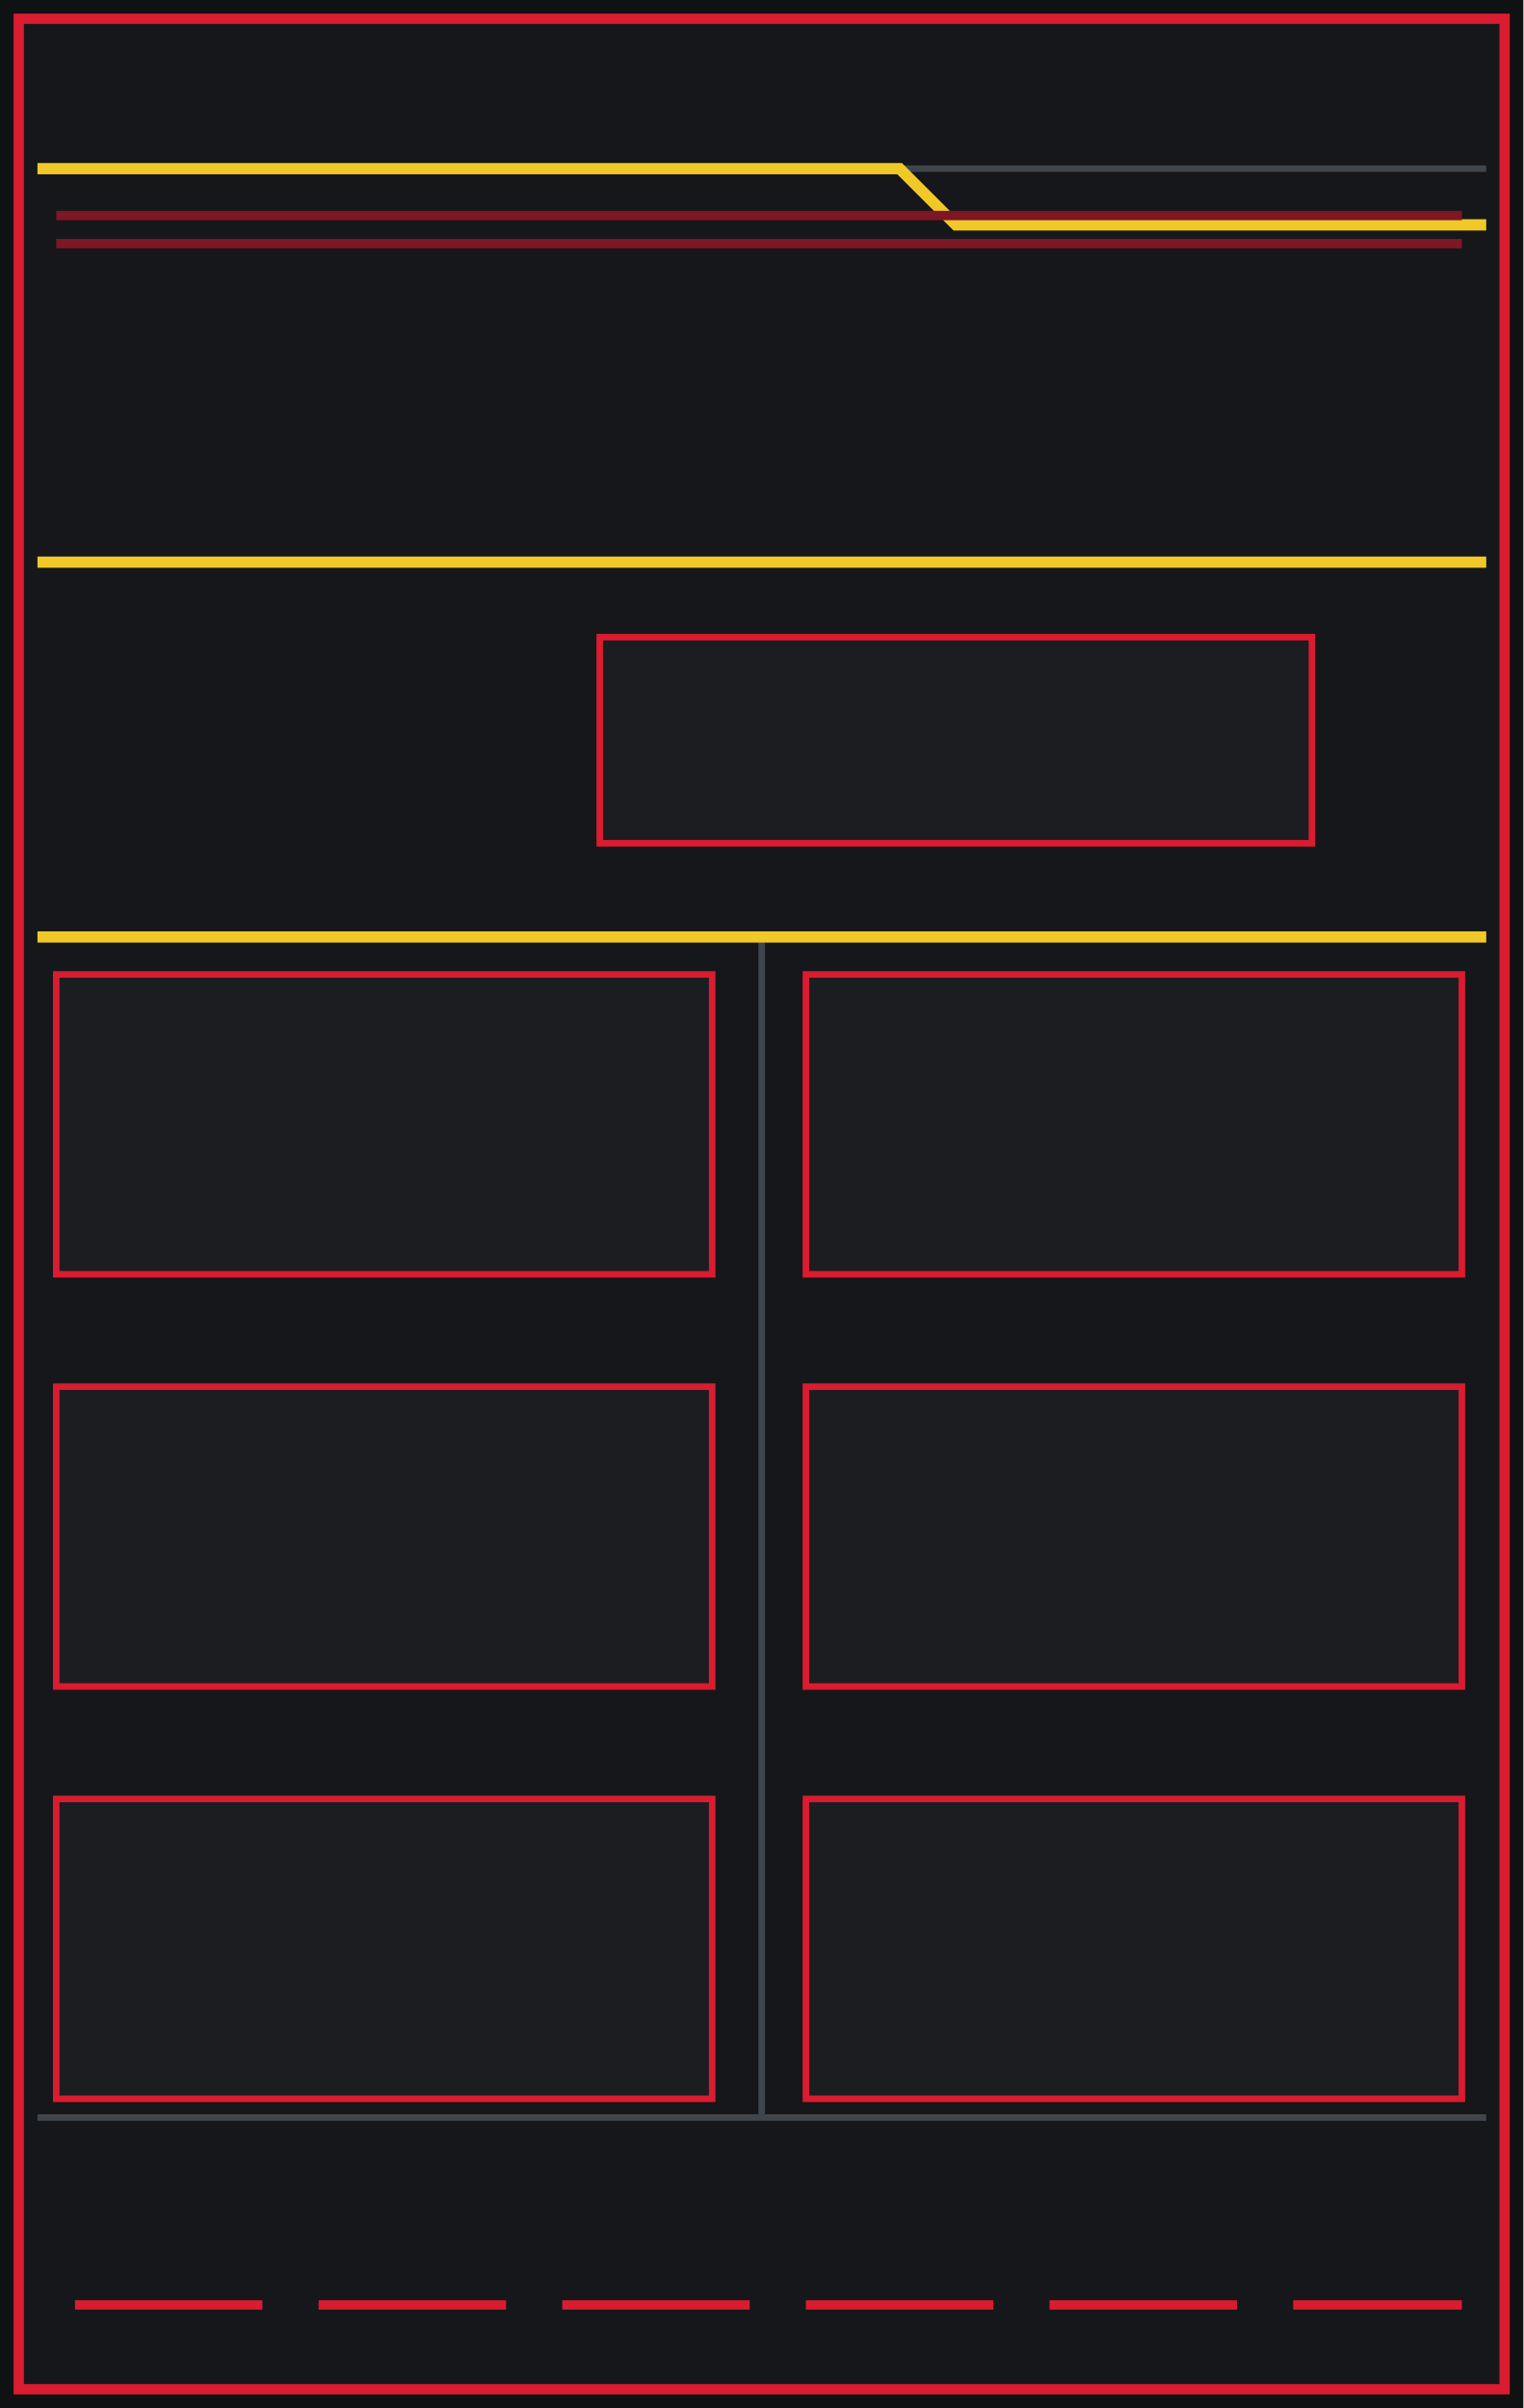
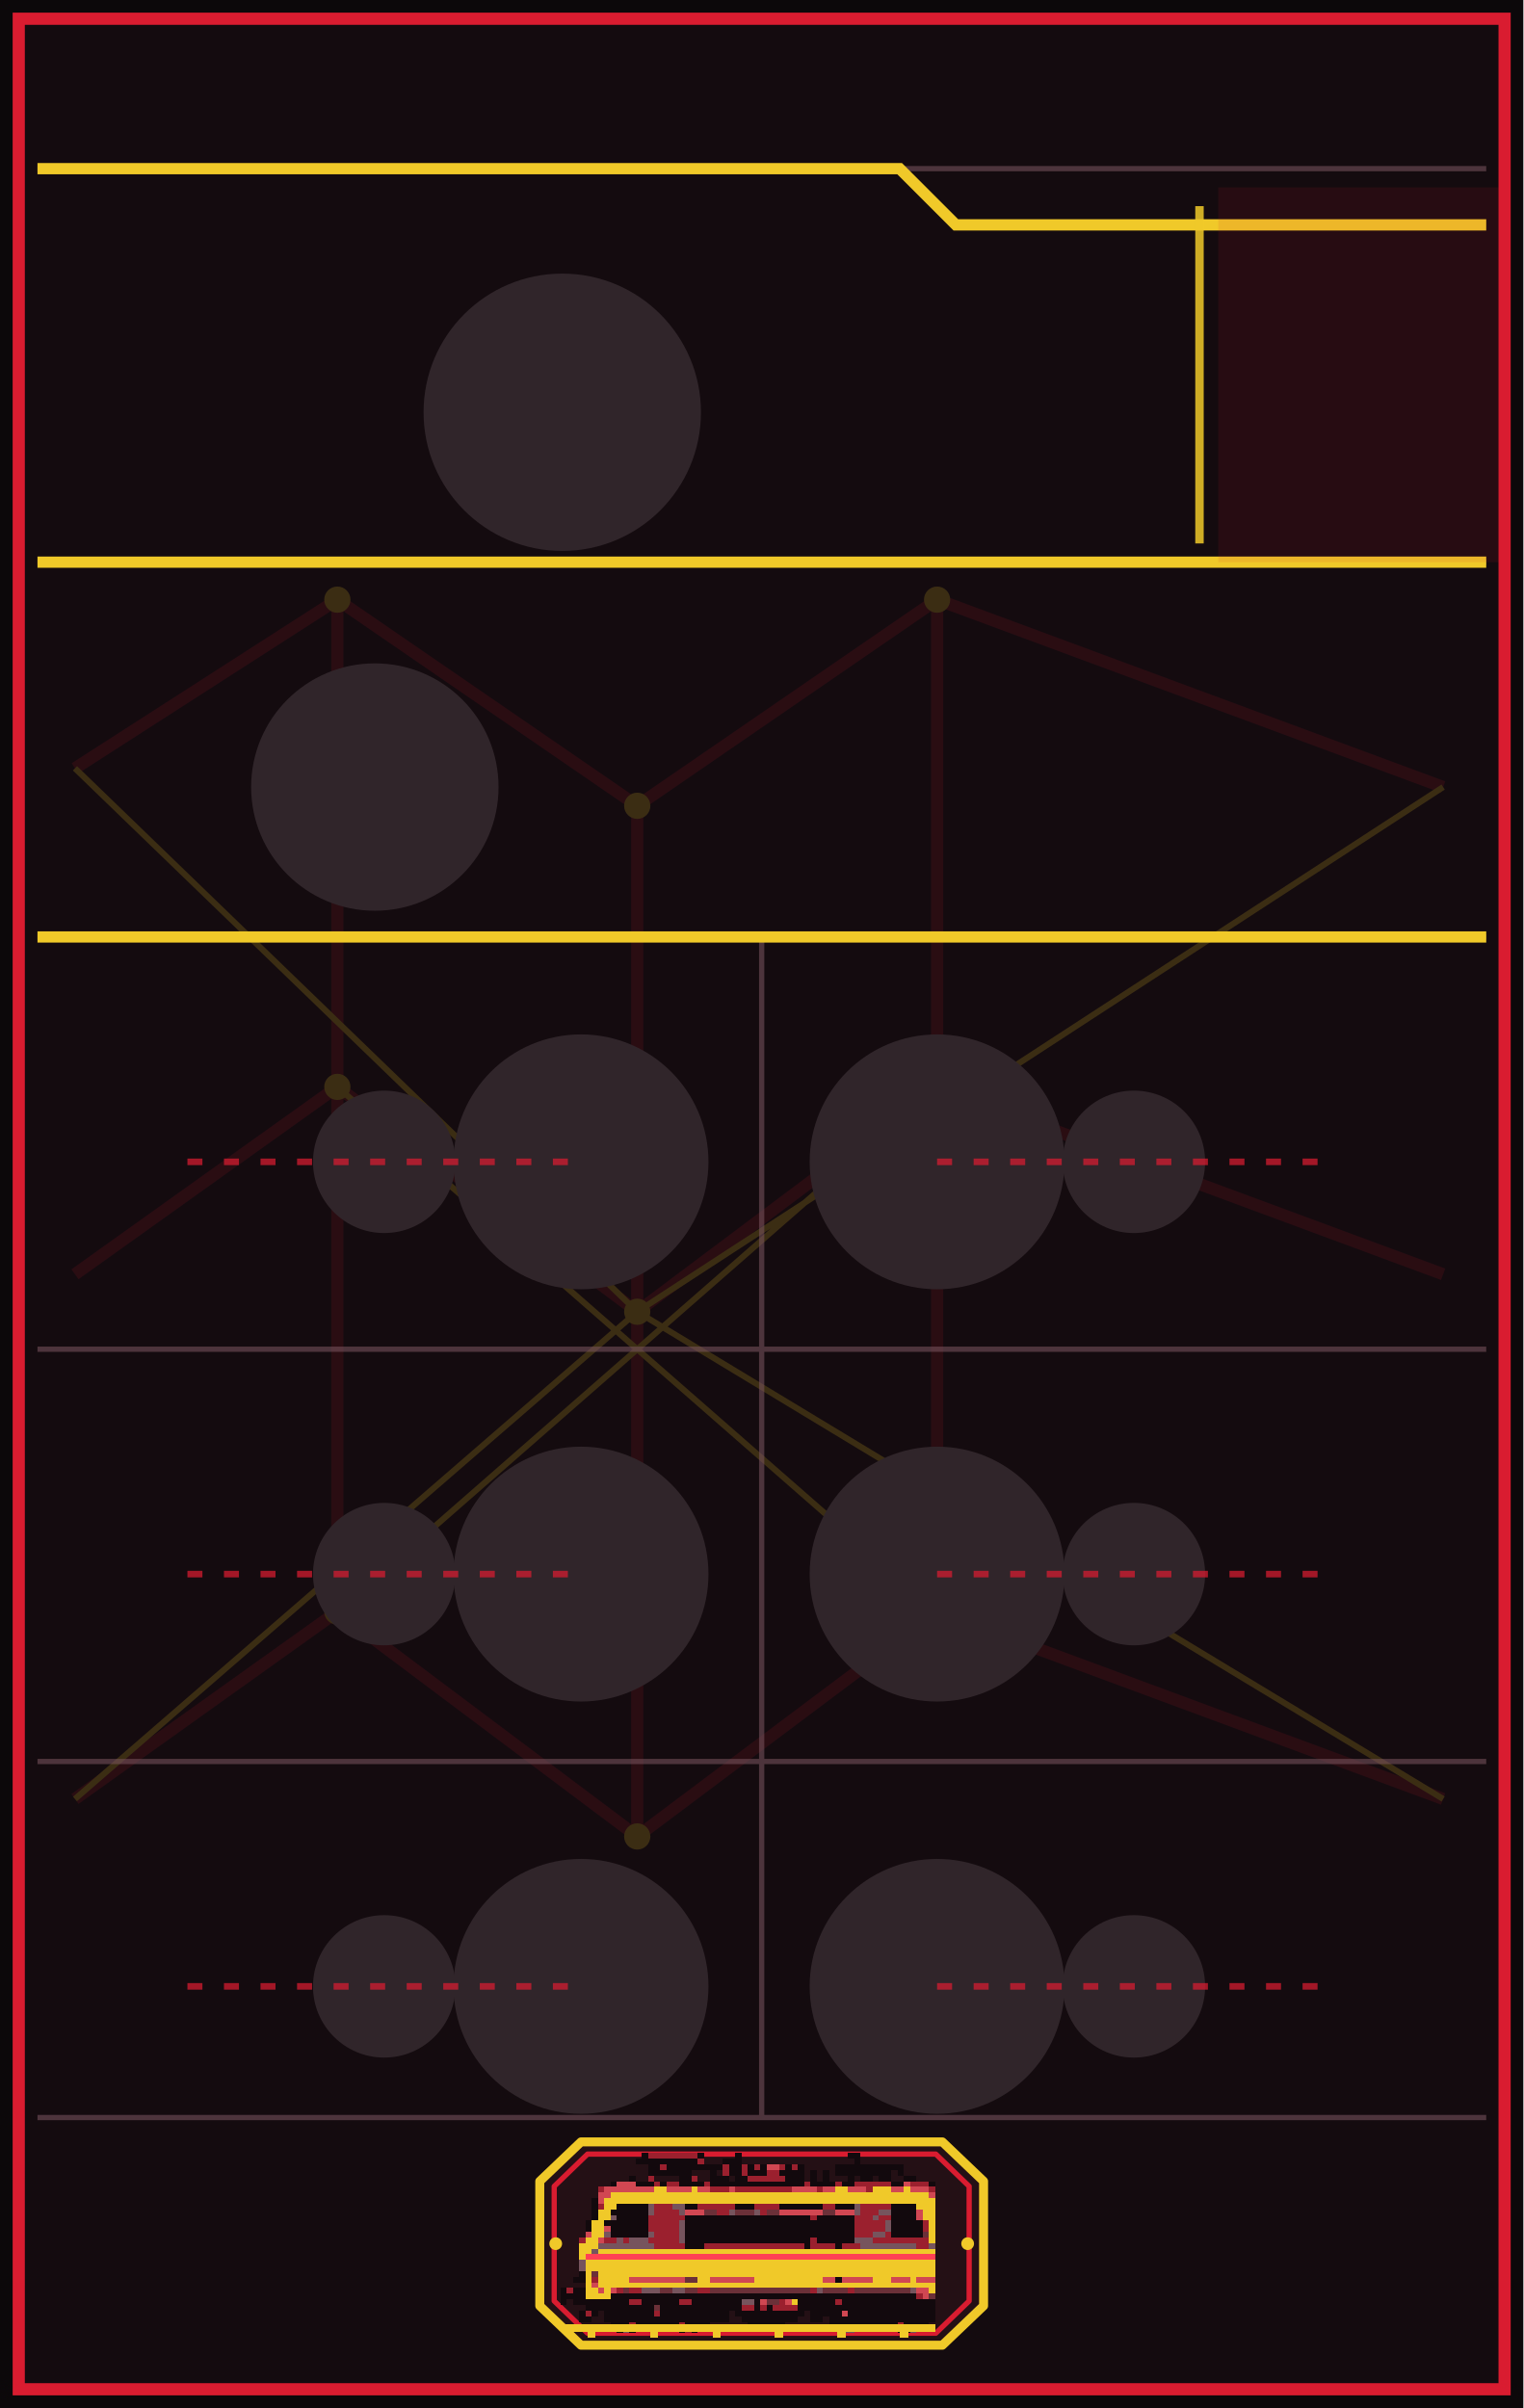
<svg xmlns="http://www.w3.org/2000/svg" width="81.28mm" height="128.5mm" viewBox="0 0 81.28 128.5">
-   <rect width="81.28" height="128.5" fill="#101113" />
-   <rect x="1" y="1" width="79.28" height="126.5" fill="#15171a" stroke="#d91c30" stroke-width="0.55" />
-   <path d="M2 9H79.3M2 30H79.3M2 50H79.3M40.64 50V113M2 113H79.3" stroke="#3f454b" stroke-width="0.35" />
+   <rect width="81.28" height="128.5" fill="#0c080a" />
+   <rect x="1" y="1" width="79.28" height="126.5" fill="#140b0f" stroke="#d91c30" stroke-width="0.65" />
+   <g fill="none" opacity="0.18">
+     <path d="M4 41L18 32L34 43L50 32L77 42M4 68L18 58L34 70L50 58L77 68M4 96L18 86L34 98L50 86L77 96M18 32V86M34 43V98M50 32V86" stroke="#8e1424" stroke-width="0.65" />
+     <path d="M4 41L34 70L77 42M4 96L34 70L77 96M18 58L50 86M50 58L18 86" stroke="#f0c929" stroke-width="0.32" />
+     <g fill="#f0c929" stroke="none">
+       <circle cx="18" cy="32" r="0.7" />
+       <circle cx="34" cy="43" r="0.7" />
+       <circle cx="50" cy="32" r="0.7" />
+       <circle cx="18" cy="58" r="0.7" />
+       <circle cx="34" cy="70" r="0.7" />
+       <circle cx="50" cy="58" r="0.7" />
+       <circle cx="18" cy="86" r="0.7" />
+       <circle cx="34" cy="98" r="0.7" />
+       <circle cx="50" cy="86" r="0.7" />
+     </g>
+   </g>
+   <g fill="#30252a" stroke="none">
+     <circle cx="30" cy="22" r="7.4" />
+     <circle cx="20" cy="42" r="6.6" />
+     <circle cx="31" cy="62" r="6.8" />
+     <circle cx="50" cy="62" r="6.8" />
+     <circle cx="31" cy="84" r="6.8" />
+     <circle cx="50" cy="84" r="6.8" />
+     <circle cx="31" cy="106" r="6.8" />
+     <circle cx="50" cy="106" r="6.8" />
+     <circle cx="20.5" cy="62" r="3.8" />
+     <circle cx="60.5" cy="62" r="3.8" />
+     <circle cx="20.5" cy="84" r="3.8" />
+     <circle cx="60.5" cy="84" r="3.8" />
+     <circle cx="20.5" cy="106" r="3.8" />
+     <circle cx="60.5" cy="106" r="3.8" />
+   </g>
+   <path d="M2 9H79.3M2 30H79.3M2 50H79.3M2 72H79.3M2 94H79.3M2 113H79.3M40.64 50V113" stroke="#7c5660" stroke-width="0.28" opacity="0.55" />
  <path d="M2 9H48L51 12H79.3M2 30H79.3M2 50H79.3" stroke="#f0c929" stroke-width="0.6" fill="none" />
-   <path d="M3 11.5H78M3 13H78" stroke="#7c1723" stroke-width="0.5" />
-   <g fill="#1b1d20" stroke="#d91c30" stroke-width="0.35">
-     <rect x="32" y="34" width="38" height="11" />
-     <rect x="3" y="52" width="35" height="16" />
-     <rect x="43" y="52" width="35" height="16" />
-     <rect x="3" y="74" width="35" height="16" />
-     <rect x="43" y="74" width="35" height="16" />
-     <rect x="3" y="96" width="35" height="16" />
-     <rect x="43" y="96" width="35" height="16" />
+   <rect x="65" y="10" width="15" height="20" fill="#d91c30" fill-opacity="0.1" />
+   <path d="M64 11V29" stroke="#f0c929" stroke-width="0.45" opacity="0.85" />
+   <g fill="none" stroke="#d91c30" stroke-width="0.35" stroke-dasharray="0.8 1.15" opacity="0.72">
+     <path d="M10 62H31M50 62H71M10 84H31M50 84H71M10 106H31M50 106H71" />
  </g>
-   <g stroke="#d91c30" stroke-width="0.5">
-     <path d="M4 123H14M17 123H27M30 123H40M43 123H53M56 123H66M69 123H78" />
+   <g stroke-linejoin="round">
+     <path d="M31 114.3h19.28l2.2 2.1v6.65l-2.2 2.1H31l-2.2-2.1v-6.65Z" fill="#241015" stroke="#f0c929" stroke-width=".48" />
+     <path d="M31.35 114.95h18.58l1.78 1.72v6.12l-1.78 1.72H31.35l-1.78-1.72v-6.12Z" fill="none" stroke="#d91c30" stroke-width=".28" />
+     <g fill="#f0c929">
+       <circle cx="29.65" cy="119.73" r=".34" />
+       <circle cx="51.63" cy="119.73" r=".34" />
+     </g>
+   </g>
+   <g transform="translate(29.9 114.9) scale(.333333 .3)" shape-rendering="crispEdges">
+     <path fill="#12090d" d="M13 0h1v1h-1ZM22 0h1v1h-1ZM28 0h1v1h-1ZM46 0h2v1h-2ZM12 1h10v1h-10ZM26 1h3v1h-3ZM47 1h1v1h-1ZM14 2h2v1h-2ZM17 2h9v1h-9ZM27 2h2v1h-2ZM30 2h1v1h-1ZM32 2h1v1h-1ZM36 2h1v1h-1ZM38 2h1v1h-1ZM44 2h11v1h-11ZM14 3h7v1h-7ZM24 3h1v1h-1ZM27 3h2v1h-2ZM30 3h3v1h-3ZM35 3h4v1h-4ZM40 3h1v1h-1ZM42 3h1v1h-1ZM44 3h9v1h-9ZM54 3h1v1h-1ZM11 4h1v1h-1ZM19 4h2v1h-2ZM24 4h3v1h-3ZM28 4h2v1h-2ZM36 4h3v1h-3ZM40 4h1v1h-1ZM42 4h1v1h-1ZM46 4h1v1h-1ZM48 4h2v1h-2ZM51 4h2v1h-2ZM55 4h2v1h-2ZM8 5h1v1h-1ZM12 5h3v1h-3ZM16 5h1v1h-1ZM19 5h4v1h-4ZM24 5h15v1h-15ZM40 5h4v1h-4ZM45 5h2v1h-2ZM53 5h2v1h-2ZM59 5h1v1h-1ZM5 8h1v1h-1ZM5 9h1v1h-1ZM9 9h5v1h-5ZM20 9h2v1h-2ZM28 9h3v1h-3ZM35 9h7v1h-7ZM44 9h3v1h-3ZM53 9h4v1h-4ZM5 10h1v1h-1ZM8 10h6v1h-6ZM53 10h4v1h-4ZM5 11h1v1h-1ZM9 11h5v1h-5ZM20 11h20v1h-20ZM41 11h6v1h-6ZM53 11h4v1h-4ZM4 12h1v1h-1ZM7 12h7v1h-7ZM20 12h27v1h-27ZM53 12h5v1h-5ZM4 13h1v1h-1ZM8 13h6v1h-6ZM20 13h27v1h-27ZM53 13h5v1h-5ZM8 14h6v1h-6ZM20 14h27v1h-27ZM53 14h5v1h-5ZM20 15h20v1h-20ZM41 15h6v1h-6ZM20 16h3v1h-3ZM39 16h1v1h-1ZM44 16h1v1h-1ZM3 21h1v1h-1ZM2 22h2v1h-2ZM44 22h1v1h-1ZM0 24h1v1h-1ZM2 24h2v1h-2ZM0 25h4v1h-4ZM8 25h49v1h-49ZM0 26h1v1h-1ZM2 26h9v1h-9ZM13 26h6v1h-6ZM21 26h8v1h-8ZM31 26h1v1h-1ZM38 26h6v1h-6ZM45 26h15v1h-15ZM4 27h11v1h-11ZM16 27h13v1h-13ZM31 27h1v1h-1ZM33 27h1v1h-1ZM38 27h22v1h-22ZM3 28h1v1h-1ZM5 28h1v1h-1ZM7 28h8v1h-8ZM16 28h11v1h-11ZM28 28h11v1h-11ZM40 28h5v1h-5ZM46 28h14v1h-14ZM3 29h2v1h-2ZM7 29h20v1h-20ZM29 29h9v1h-9ZM40 29h2v1h-2ZM43 29h17v1h-17ZM8 30h3v1h-3ZM12 30h7v1h-7ZM20 30h4v1h-4ZM30 30h6v1h-6ZM43 30h11v1h-11ZM55 30h4v1h-4ZM9 31h1v1h-1ZM11 31h1v1h-1ZM19 31h1v1h-1ZM21 31h1v1h-1ZM54 31h2v1h-2Z" />
+     <path fill="#f0c929" d="M15 6h2v1h-2ZM21 6h1v1h-1ZM44 6h2v1h-2ZM50 6h3v1h-3ZM55 6h1v1h-1ZM8 7h51v1h-51ZM7 8h53v1h-53ZM7 9h2v1h-2ZM57 9h3v1h-3ZM6 10h2v1h-2ZM58 10h2v1h-2ZM6 11h2v1h-2ZM58 11h2v1h-2ZM5 12h2v1h-2ZM59 12h1v1h-1ZM5 13h2v1h-2ZM59 13h1v1h-1ZM5 14h2v1h-2ZM59 14h1v1h-1ZM4 15h2v1h-2ZM59 15h1v1h-1ZM3 16h3v1h-3ZM3 17h2v1h-2ZM6 17h54v1h-54ZM3 18h1v1h-1ZM4 19h56v1h-56ZM4 20h56v1h-56ZM4 21h1v1h-1ZM6 21h54v1h-54ZM4 22h1v1h-1ZM6 22h5v1h-5ZM22 22h2v1h-2ZM31 22h11v1h-11ZM50 22h3v1h-3ZM56 22h1v1h-1ZM4 23h1v1h-1ZM6 23h54v1h-54ZM4 24h2v1h-2ZM7 24h1v1h-1ZM59 24h1v1h-1ZM4 25h4v1h-4ZM37 26h1v1h-1Z" />
+     <path fill="#9b202e" d="M14 0h8v1h-8ZM22 1h1v1h-1ZM16 2h1v1h-1ZM26 2h1v1h-1ZM29 2h1v1h-1ZM31 2h1v1h-1ZM35 2h1v1h-1ZM37 2h1v1h-1ZM26 3h1v1h-1ZM29 3h1v1h-1ZM33 3h2v1h-2ZM14 4h1v1h-1ZM21 4h1v1h-1ZM30 4h6v1h-6ZM15 5h1v1h-1ZM17 5h2v1h-2ZM23 5h1v1h-1ZM39 5h1v1h-1ZM44 5h1v1h-1ZM47 5h6v1h-6ZM56 5h3v1h-3ZM6 6h1v1h-1ZM24 6h3v1h-3ZM28 6h9v1h-9ZM41 6h1v1h-1ZM49 6h1v1h-1ZM59 6h1v1h-1ZM6 9h1v1h-1ZM15 9h3v1h-3ZM22 9h6v1h-6ZM31 9h4v1h-4ZM42 9h2v1h-2ZM48 9h5v1h-5ZM15 10h4v1h-4ZM25 10h2v1h-2ZM32 10h1v1h-1ZM48 10h3v1h-3ZM14 11h6v1h-6ZM40 11h1v1h-1ZM47 11h3v1h-3ZM51 11h2v1h-2ZM14 12h5v1h-5ZM47 12h5v1h-5ZM58 12h1v1h-1ZM14 13h5v1h-5ZM47 13h5v1h-5ZM58 13h1v1h-1ZM15 14h4v1h-4ZM47 14h3v1h-3ZM52 14h1v1h-1ZM3 15h1v1h-1ZM7 15h2v1h-2ZM10 15h1v1h-1ZM14 15h5v1h-5ZM40 15h1v1h-1ZM50 15h9v1h-9ZM15 16h5v1h-5ZM23 16h16v1h-16ZM40 16h4v1h-4ZM45 16h3v1h-3ZM57 16h2v1h-2ZM5 22h1v1h-1ZM1 24h1v1h-1ZM9 24h1v1h-1ZM11 24h2v1h-2ZM22 24h2v1h-2ZM40 24h1v1h-1ZM46 24h1v1h-1ZM57 25h1v1h-1ZM11 26h2v1h-2ZM19 26h2v1h-2ZM35 26h1v1h-1ZM44 26h1v1h-1ZM29 27h2v1h-2ZM32 27h1v1h-1ZM34 27h4v1h-4ZM4 28h1v1h-1ZM15 28h1v1h-1ZM11 30h1v1h-1ZM19 30h1v1h-1ZM54 30h1v1h-1ZM20 31h1v1h-1Z" />
+     <path fill="#d14752" d="M33 2h2v1h-2ZM9 5h3v1h-3ZM55 5h1v1h-1ZM7 6h8v1h-8ZM17 6h4v1h-4ZM22 6h2v1h-2ZM27 6h1v1h-1ZM37 6h4v1h-4ZM42 6h2v1h-2ZM46 6h3v1h-3ZM53 6h2v1h-2ZM56 6h3v1h-3ZM6 7h2v1h-2ZM59 7h1v1h-1ZM6 8h1v1h-1ZM20 10h3v1h-3ZM35 10h7v1h-7ZM44 10h3v1h-3ZM57 10h1v1h-1ZM57 11h1v1h-1ZM7 13h1v1h-1ZM4 14h1v1h-1ZM6 15h1v1h-1ZM11 22h9v1h-9ZM24 22h7v1h-7ZM42 22h2v1h-2ZM45 22h5v1h-5ZM53 22h3v1h-3ZM57 22h3v1h-3ZM5 23h1v1h-1ZM6 24h1v1h-1ZM8 24h1v1h-1ZM57 24h2v1h-2ZM58 25h1v1h-1ZM32 26h1v1h-1ZM36 26h1v1h-1ZM45 28h1v1h-1Z" />
+     <path fill="#76545d" d="M14 9h1v1h-1ZM18 9h2v1h-2ZM47 9h1v1h-1ZM14 10h1v1h-1ZM19 10h1v1h-1ZM27 10h1v1h-1ZM31 10h1v1h-1ZM47 10h1v1h-1ZM51 10h2v1h-2ZM8 11h1v1h-1ZM50 11h1v1h-1ZM19 12h1v1h-1ZM52 12h1v1h-1ZM19 13h1v1h-1ZM52 13h1v1h-1ZM7 14h1v1h-1ZM14 14h1v1h-1ZM19 14h1v1h-1ZM50 14h2v1h-2ZM9 15h1v1h-1ZM11 15h3v1h-3ZM19 15h1v1h-1ZM47 15h3v1h-3ZM6 16h9v1h-9ZM48 16h9v1h-9ZM59 16h1v1h-1ZM5 17h1v1h-1ZM3 19h1v1h-1ZM3 20h1v1h-1ZM13 24h3v1h-3ZM18 24h2v1h-2ZM41 24h1v1h-1ZM56 24h1v1h-1ZM29 26h2v1h-2ZM10 31h1v1h-1ZM45 31h2v1h-2ZM56 31h1v1h-1Z" />
+     <path fill="#ff4054" d="M4 18h56v1h-56Z" />
+     <path fill="#6b3038" d="M23 10h2v1h-2ZM28 10h3v1h-3ZM33 10h2v1h-2ZM42 10h2v1h-2ZM58 14h1v1h-1ZM5 21h1v1h-1ZM20 22h2v1h-2ZM10 24h1v1h-1ZM16 24h2v1h-2ZM20 24h2v1h-2ZM24 24h16v1h-16ZM42 24h4v1h-4ZM47 24h9v1h-9ZM59 25h1v1h-1ZM33 26h2v1h-2ZM15 27h1v1h-1Z" />
+     <path d="M0 31.1h60M5 31.1v1.8m10-1.8v1.8m10-1.8v1.8m10-1.8v1.8m10-1.8v1.8m10-1.8v1.8" fill="none" stroke="#f0c929" stroke-width="1.3" />
  </g>
</svg>
